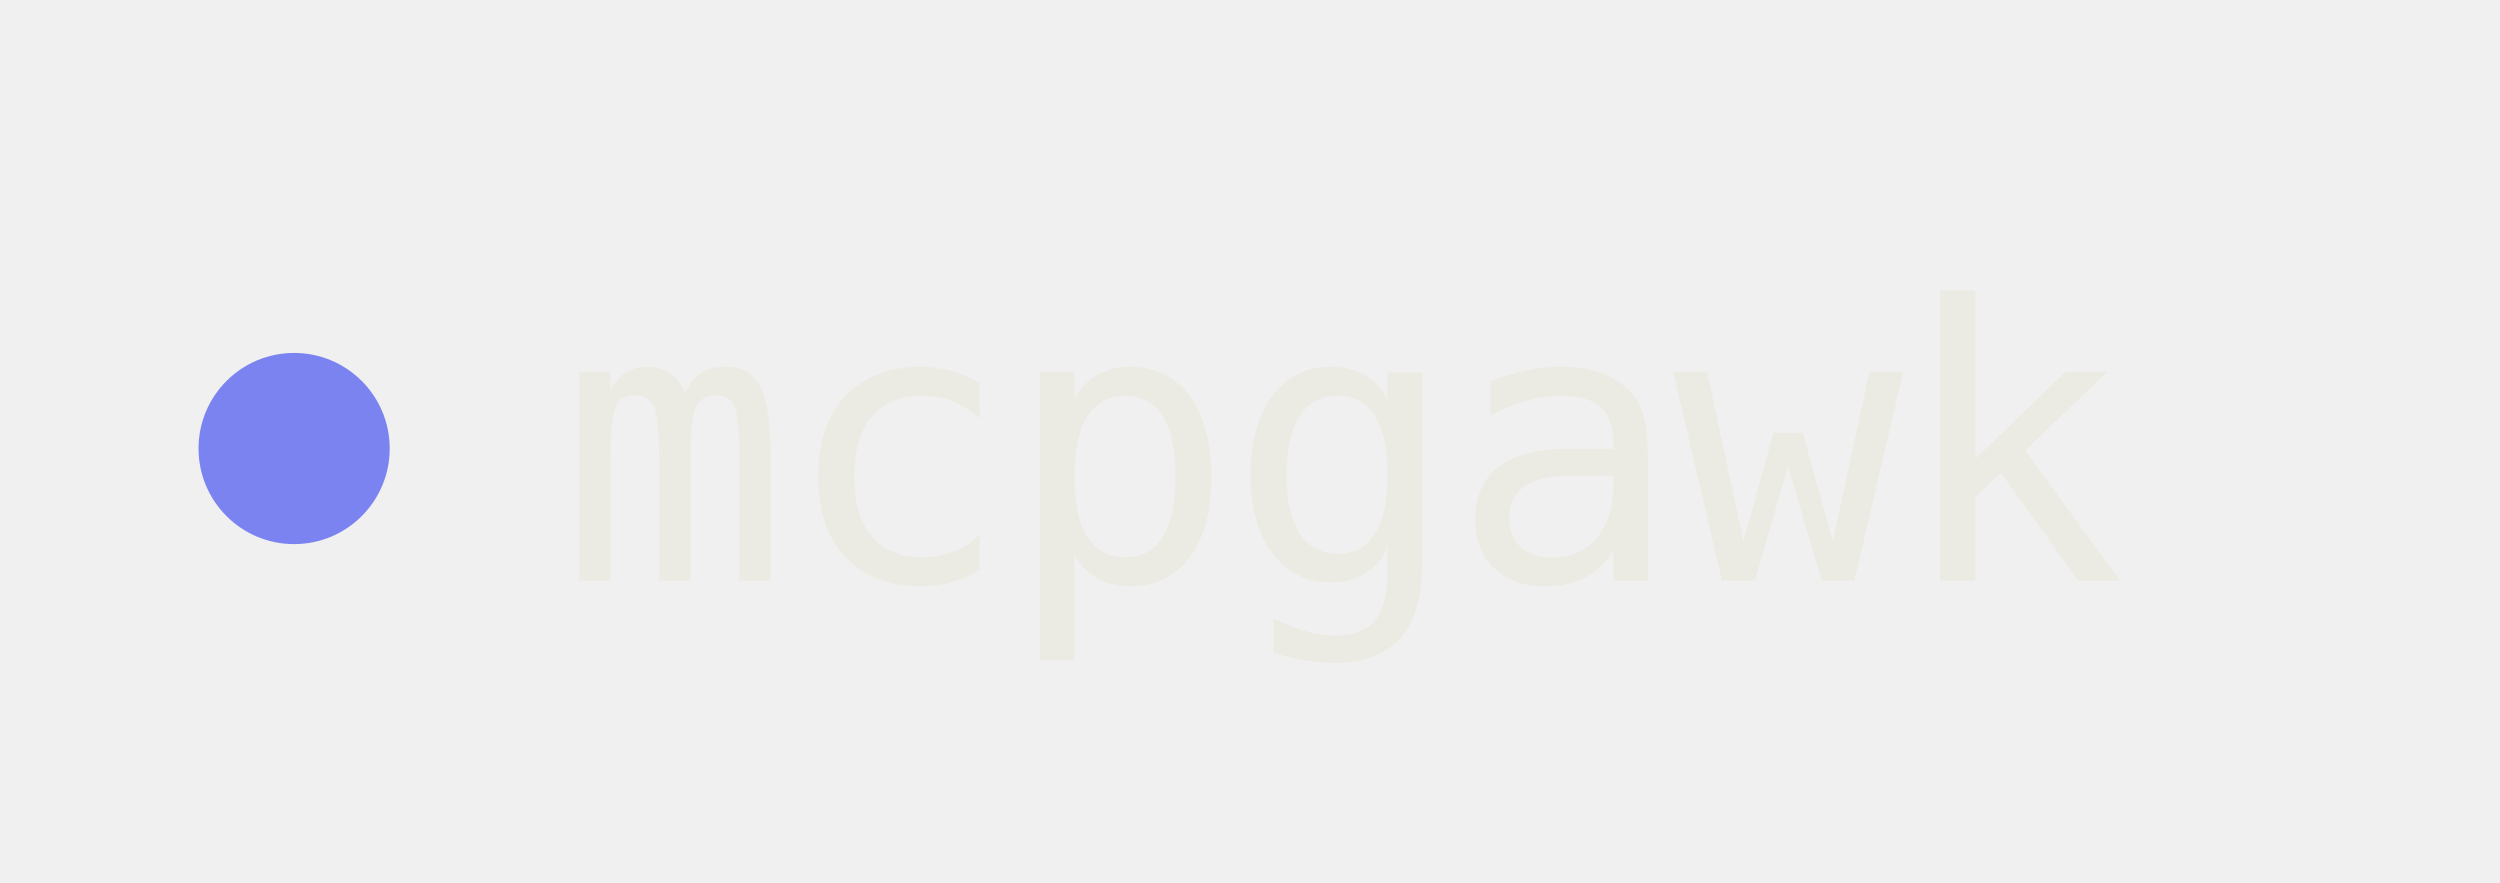
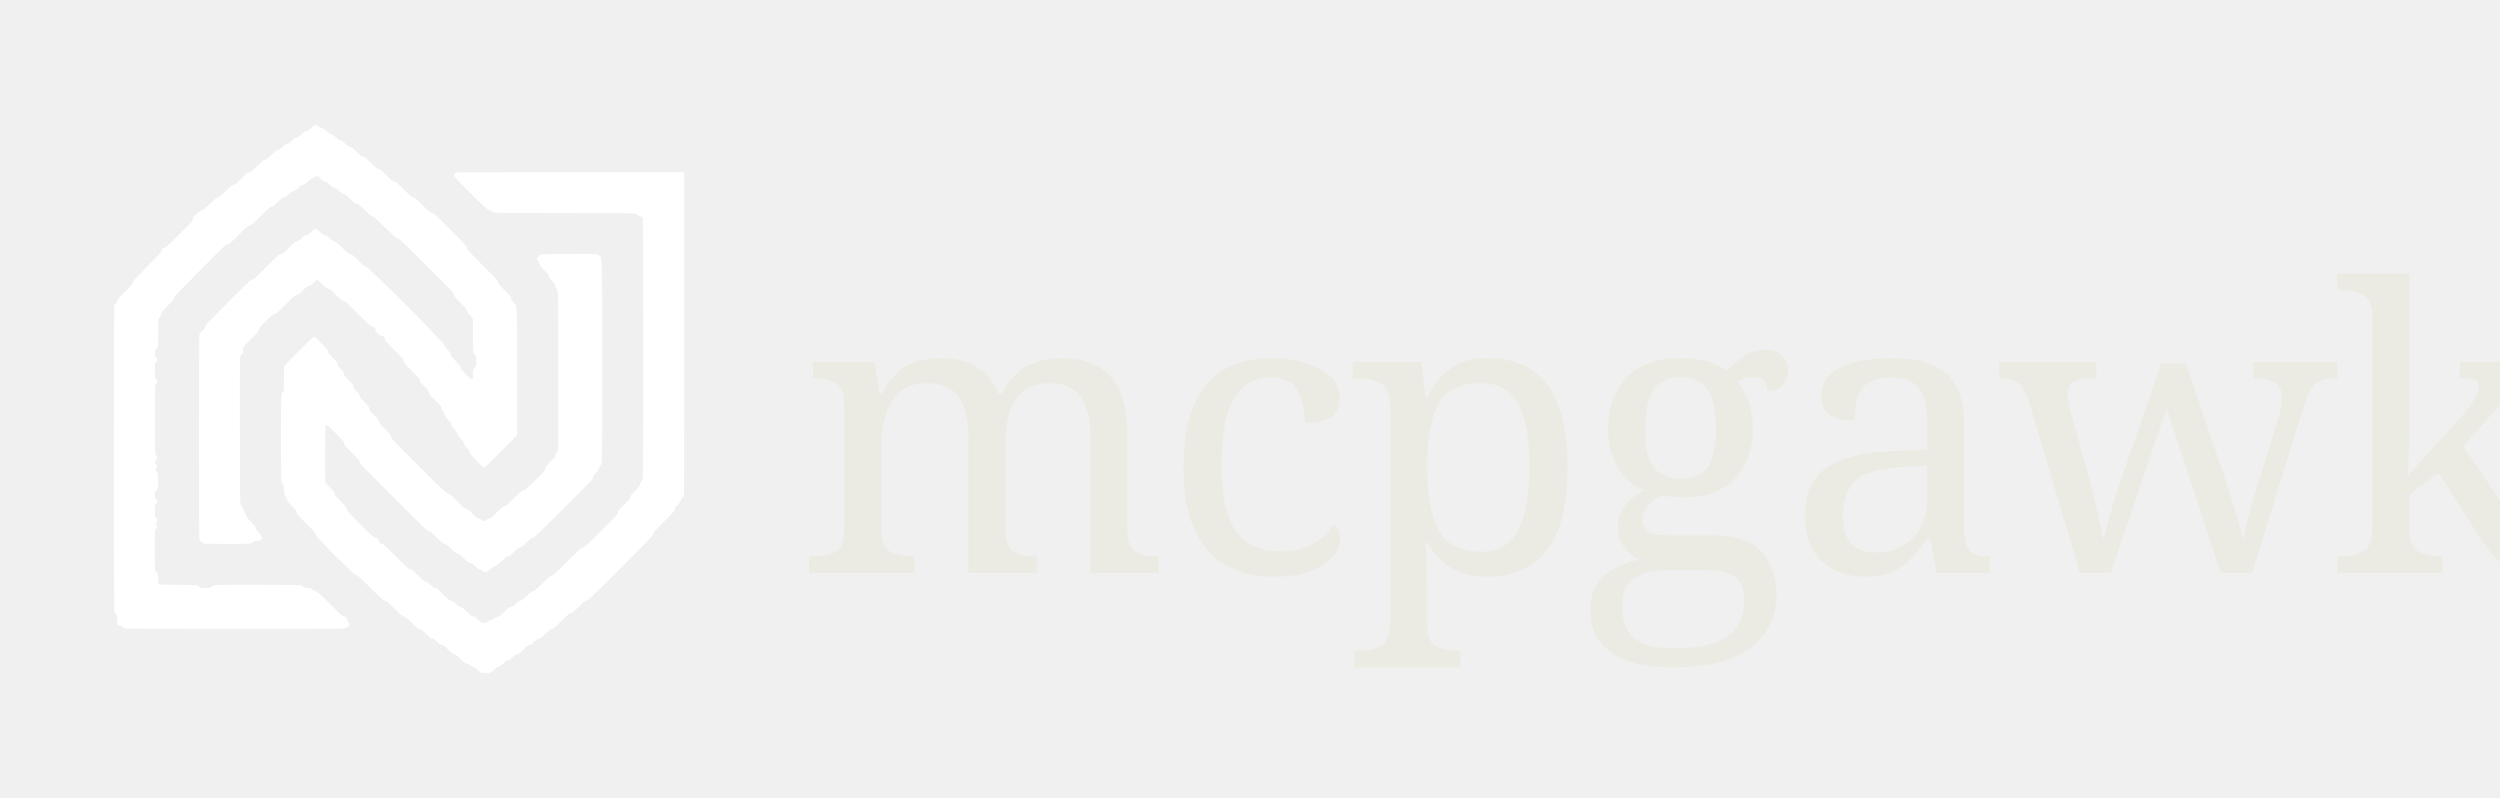
- <svg xmlns="http://www.w3.org/2000/svg" viewBox="0 0 340 120" role="img" aria-label="mcpgawk">
-   <circle cx="40" cy="61" r="13" fill="#7B83F0" />
-   <text x="76" y="61" dominant-baseline="central" font-family="'SF Mono','JetBrains Mono',Menlo,Consolas,monospace" font-size="52" letter-spacing="-1" fill="#ECEBE3">mcpgawk</text>
+ <svg xmlns="http://www.w3.org/2000/svg" viewBox="0 0 470 150" role="img" aria-label="mcpgawk">
+   <g transform="translate(15,15) scale(0.0698)">
+     <path fill="#FFFFFF" fill-rule="evenodd" d="M1080.5 1596.85 C1079.4 1596.24 1075.35 1592.68 1071.5 1588.92 C1065.75 1583.32 1063.63 1581.9 1059.62 1581.01 C1056.66 1580.36 1053.2 1578.61 1050.81 1576.57 C1048.13 1574.27 1045.4 1572.99 1042.19 1572.51 C1037.87 1571.87 1036.55 1570.87 1025.46 1559.91 C1014.58 1549.16 1012.96 1547.93 1008.66 1547.13 C1004.37 1546.33 1002.71 1545.07 991.69 1534.27 C980.3 1523.09 979.16 1522.25 974.58 1521.56 C970.23 1520.91 968.76 1519.95 961.59 1513.08 C954.77 1506.55 952.8 1505.22 949.08 1504.63 C945.15 1504 943.35 1502.63 932.55 1492.05 C922.42 1482.13 919.77 1480.05 916.46 1479.45 C910.27 1478.33 909.44 1477.7 892.98 1461.43 C878.7 1447.33 877.1 1446.04 872.98 1445.41 C868.79 1444.77 867.16 1443.4 848 1424.44 C833.56 1410.15 826.61 1403.96 824.5 1403.49 C822.85 1403.12 820.15 1402.41 818.5 1401.91 C816.52 1401.32 804.43 1389.93 783.03 1368.53 C751.55 1337.04 750.41 1336.02 745.5 1335 C737.6 1333.36 636.54 1232.3 635.12 1224.61 C634.24 1219.93 633.18 1218.69 610.15 1195.61 C586.8 1172.21 584 1168.74 584 1163.27 C584 1161.3 581.11 1157.76 571.89 1148.43 C560.89 1137.3 559.69 1135.73 558.88 1131.37 C558.3 1128.27 556.95 1125.5 555.05 1123.54 C550.78 1119.11 550 1116.1 550 1104 C550 1093.12 550 1093.12 546 1088.5 C542 1083.88 542 1083.88 542 965.58 C542 847.28 542 847.28 546 842.74 C550 838.19 550 838.19 550 806.16 C550 788.07 550.42 773.03 550.96 771.6 C552.49 767.59 628.36 692 630.87 692 C633.28 692 633.65 692.34 653.45 712.69 C667 726.61 668.31 728.27 669.13 732.65 C669.93 736.96 671.16 738.58 681.88 749.46 C693.03 760.78 693.78 761.8 694.46 766.47 C695.11 770.93 695.99 772.26 702.99 779.47 C709.66 786.34 710.89 788.15 711.49 792 C712.13 796.05 713.39 797.7 724.02 808.51 C731.37 815.98 736.06 821.55 736.42 823.26 C736.74 824.77 737.26 827.22 737.57 828.71 C737.89 830.24 741.28 834.6 745.29 838.66 C752.89 846.35 753.82 847.83 753.93 852.38 C753.99 854.68 756.51 857.82 766.36 867.88 C778.03 879.8 778.76 880.78 779.45 885.5 C780.13 890.22 780.83 891.16 791.81 902.2 C803.93 914.39 804.81 915.62 804.93 920.41 C804.99 922.78 807.99 926.34 821.41 939.91 C835.59 954.25 837.91 957.04 838.54 960.5 C838.94 962.7 839.72 965.4 840.28 966.5 C840.83 967.6 873.74 1000.96 913.41 1040.64 C987.66 1114.89 987.74 1114.97 994.92 1114.99 C995.71 1115 1005.61 1124.19 1016.92 1135.42 C1030.61 1149 1038.42 1156.03 1040.25 1156.42 C1041.76 1156.74 1044.04 1157.21 1045.3 1157.47 C1046.57 1157.73 1052.31 1162.7 1058.05 1168.53 C1068.95 1179.58 1071.29 1181.29 1076.87 1182.36 C1078.72 1182.71 1081.77 1184.35 1083.65 1186 C1087.91 1189.74 1089.77 1189.76 1094.35 1186.12 C1096.34 1184.54 1100.11 1182.71 1102.73 1182.06 C1106.97 1181.01 1109.29 1179.1 1123.52 1164.99 C1138.12 1150.5 1139.93 1149.04 1143.93 1148.4 C1149.01 1147.58 1150.69 1146.15 1174.02 1122.73 C1184.11 1112.61 1190.5 1106.95 1192.27 1106.58 C1193.77 1106.26 1196.24 1105.74 1197.75 1105.43 C1201.2 1104.72 1251.57 1054.99 1253.61 1050.28 C1254.37 1048.51 1255 1045.88 1255 1044.43 C1255 1042.41 1257.75 1039 1266.75 1029.84 C1273.21 1023.27 1278.67 1017.71 1278.87 1017.49 C1279.07 1017.27 1279.63 1014.99 1280.11 1012.43 C1280.69 1009.32 1282.14 1006.48 1284.44 1003.94 C1286.33 1001.84 1288.15 998.63 1288.48 996.81 C1288.8 994.99 1288.94 897.6 1288.79 780.4 C1288.5 567.3 1288.5 567.3 1284.78 563.17 C1282.73 560.91 1280.81 557.91 1280.53 556.53 C1280.24 555.14 1279.74 552.78 1279.43 551.29 C1279.11 549.76 1275.72 545.4 1271.71 541.34 C1264.11 533.65 1263.18 532.17 1263.07 527.62 C1263.01 525.32 1260.49 522.18 1250.64 512.12 C1239.32 500.56 1238.22 499.11 1237.6 494.9 C1237.12 491.67 1236.04 489.45 1233.96 487.46 C1229.93 483.6 1230.14 480.57 1234.75 476.28 C1242.67 468.92 1235.9 469.53 1312.95 469.18 C1397.85 468.78 1393.48 468.45 1401.13 475.89 C1407 481.6 1407 481.6 1407 757.66 C1407 1033.72 1407 1033.72 1403.5 1037.43 C1401.58 1039.47 1399.75 1042.35 1399.44 1043.82 C1399.13 1045.29 1398.64 1047.62 1398.36 1049 C1398.08 1050.38 1394.28 1055.16 1389.92 1059.63 C1384.21 1065.49 1382 1068.47 1382 1070.31 C1382 1071.72 1381.56 1074.02 1381.03 1075.42 C1379.57 1079.25 1226.48 1231.86 1223.48 1232.49 C1222.11 1232.77 1219.79 1233.26 1218.3 1233.57 C1216.66 1233.91 1210.9 1238.75 1203.55 1245.94 C1192.97 1256.31 1190.97 1257.83 1187.17 1258.47 C1182.48 1259.26 1179.57 1261.54 1165.63 1275.27 C1161.3 1279.53 1156.69 1283.24 1155.38 1283.51 C1154.07 1283.78 1151.79 1284.26 1150.3 1284.57 C1148.66 1284.91 1142.9 1289.75 1135.55 1296.94 C1124.98 1307.29 1122.97 1308.83 1119.18 1309.47 C1115.7 1310.06 1113.1 1311.75 1105.89 1318.1 C1094.83 1327.84 1091.45 1328.35 1084 1321.44 C1082.62 1320.16 1079.26 1318.61 1076.51 1318 C1072.33 1317.07 1070.3 1315.69 1063.94 1309.51 C1059.77 1305.45 1055.16 1301.88 1053.68 1301.56 C1052.21 1301.25 1049.79 1300.74 1048.3 1300.43 C1046.66 1300.09 1040.9 1295.25 1033.55 1288.06 C1022.8 1277.52 1021.02 1276.17 1017 1275.5 C1012.98 1274.83 1011.2 1273.48 1000.46 1262.96 C990.42 1253.12 987.77 1251.05 984.46 1250.45 C978.24 1249.33 977.41 1248.69 961 1232.41 C946.52 1218.05 945.18 1216.97 940.6 1216.11 C935.75 1215.21 934.65 1214.16 844.85 1124.34 C755.34 1034.81 754 1033.42 754 1029.56 C754 1025.81 753.15 1024.79 733.12 1004.57 C712.68 983.94 712.24 983.4 711.55 978.5 C710.87 973.58 710.5 973.14 688.6 951.25 C665.54 928.19 665.52 928.17 662.63 930.28 C661.03 931.45 660.32 997.61 660.99 1083.41 C660.99 1084.5 666.21 1090.59 673.11 1097.57 C684.15 1108.74 685.31 1110.26 686.13 1114.66 C686.97 1119.17 688.11 1120.58 702.96 1135.5 C713.47 1146.06 719.08 1152.43 719.44 1154.25 C719.75 1155.76 720.26 1158.24 720.58 1159.75 C721.4 1163.66 789.63 1231.65 793.62 1232.54 C802.68 1234.56 805 1236.6 805 1242.59 C805 1246.23 808.87 1249.56 814.04 1250.39 C818.27 1251.06 820.18 1252.76 851.5 1284.01 C883.49 1315.93 884.66 1316.96 889.6 1318.02 C894.38 1319.03 895.72 1320.12 910.6 1334.97 C920.99 1345.34 927.45 1351.04 929.25 1351.42 C930.76 1351.74 933.21 1352.25 934.68 1352.56 C936.16 1352.88 940.78 1356.45 944.97 1360.53 C951.43 1366.82 953.33 1368.09 957.63 1369.01 C962.35 1370.03 963.73 1371.15 978.08 1385.55 C992.97 1400.5 994.66 1401.74 1002.43 1403.47 C1004.17 1403.86 1008.47 1407.16 1013 1411.56 C1019.49 1417.88 1021.35 1419.13 1025.4 1419.88 C1029.7 1420.69 1031.32 1421.91 1041.83 1432.28 C1053.09 1443.38 1057.05 1445.97 1062.82 1445.99 C1063.55 1446 1067.91 1449.6 1072.5 1454 C1080.85 1462 1080.85 1462 1088.7 1462 C1096.26 1462 1096.75 1461.86 1101.69 1458.14 C1104.69 1455.89 1108.48 1454.02 1110.81 1453.65 C1113.2 1453.26 1116.44 1451.64 1118.89 1449.59 C1121.35 1447.54 1124.61 1445.9 1127.09 1445.48 C1131.43 1444.75 1135.08 1441.85 1148 1428.86 C1155.27 1421.56 1156.8 1420.57 1162.45 1419.55 C1165.54 1418.99 1168.05 1417.23 1173.99 1411.45 C1180.4 1405.21 1182.34 1403.91 1186.57 1403 C1191.07 1402.03 1192.81 1400.73 1203.81 1390.02 C1215.11 1379.04 1216.42 1378.06 1220.78 1377.44 C1225.3 1376.79 1226.35 1375.92 1246 1356.42 C1265.43 1337.14 1266.77 1336.02 1271.59 1334.99 C1276.54 1333.93 1277.69 1332.9 1313.06 1297.48 C1333.07 1277.45 1350.58 1260.62 1351.97 1260.08 C1353.36 1259.54 1356.3 1258.63 1358.5 1258.07 C1363.6 1256.77 1448.47 1172.47 1449.44 1167.75 C1449.75 1166.24 1450.26 1163.76 1450.58 1162.25 C1450.95 1160.45 1456.59 1154.05 1466.79 1143.81 C1482.93 1127.62 1483.81 1126.48 1483.93 1121.62 C1483.99 1119.32 1486.52 1116.17 1496.5 1106 C1505.94 1096.38 1509 1092.63 1509 1090.7 C1509 1086.74 1510.81 1082.82 1514.31 1079.19 C1517.5 1075.89 1517.5 1075.89 1517.5 723.98 C1517.5 404.41 1517.35 371.93 1515.92 370.49 C1515.05 369.62 1511.95 368.28 1509.03 367.51 C1506.11 366.74 1502.55 365.01 1501.11 363.68 C1499.67 362.34 1497.52 360.74 1496.32 360.12 C1494.72 359.3 1442.98 359 1305.5 359 C1165.6 359 1116.3 358.7 1114.68 357.85 C1113.48 357.22 1111.02 355.42 1109.22 353.85 C1107.41 352.28 1105.03 351 1103.93 351 C1102.83 351 1100.49 350.39 1098.72 349.65 C1094.95 348.07 1010.22 263.68 1008.88 260.18 C1007.65 256.94 1008.77 253.32 1011.75 250.98 C1014.25 249.02 1016.6 249 1321.13 249 L1628 249 L1628 686 C1628 1113.79 1627.96 1123 1626.11 1123 C1622.8 1123 1620.04 1126.26 1619.13 1131.25 C1618.27 1135.94 1615.71 1139.46 1606.44 1148.68 C1604.11 1151 1603.06 1153.15 1602.55 1156.68 C1601.86 1161.39 1601.2 1162.15 1572.98 1190.5 C1553.16 1210.42 1543.95 1220.36 1543.56 1222.25 C1543.25 1223.76 1542.76 1226.15 1542.47 1227.56 C1542.11 1229.25 1512.95 1259.07 1456.01 1315.96 C1370.08 1401.82 1370.08 1401.82 1364.79 1402.95 C1359.79 1404.02 1358.64 1404.94 1343.48 1419.99 C1328.9 1434.47 1327.07 1435.97 1323.1 1436.6 C1318.04 1437.41 1314.58 1440.24 1297.04 1457.98 C1279.64 1475.58 1275.97 1478.59 1270.97 1479.39 C1267.18 1479.99 1265.23 1481.49 1254.5 1492 C1243.77 1502.51 1241.82 1504.01 1238.03 1504.61 C1233.77 1505.29 1228.79 1508.93 1220.26 1517.59 C1217.88 1520.01 1215.78 1521.06 1212.26 1521.57 C1207.85 1522.21 1206.62 1523.13 1195.49 1534.09 C1184.68 1544.74 1182.99 1546.03 1178.49 1547 C1174.32 1547.91 1172.19 1549.32 1165.57 1555.57 C1161.2 1559.69 1156.59 1563.27 1155.32 1563.53 C1154.04 1563.79 1151.79 1564.25 1150.32 1564.56 C1148.84 1564.88 1144.22 1568.45 1140.03 1572.53 C1133.63 1578.76 1131.65 1580.1 1127.46 1581 C1123.36 1581.89 1121.21 1583.3 1115.05 1589.14 C1110.95 1593.02 1106.54 1596.61 1105.24 1597.1 C1101.92 1598.36 1082.92 1598.17 1080.5 1596.85 Z M121.5 1477.81 C120.4 1477.19 118.1 1475.47 116.39 1473.99 C114.65 1472.49 111.43 1471 109.12 1470.64 C101.91 1469.48 101 1467.71 100.99 1454.75 C100.97 1441.87 99.99 1438.95 95.24 1437.54 C92 1436.59 92 1436.59 92 1020.79 C92 613.79 92.04 605 93.89 605 C97.2 605 99.96 601.74 100.87 596.77 C101.89 591.18 102.97 589.9 125.67 567.32 C135.69 557.34 142.13 550.15 142.46 548.57 C142.76 547.15 143.25 544.76 143.56 543.25 C143.95 541.34 155.48 529.08 181.45 503 C217.79 466.49 218.8 465.38 219.43 460.87 C220.23 455.25 222.09 453.44 228 452.51 C232.3 451.84 234.08 450.23 267.76 416.66 C287.15 397.33 303.2 380.84 303.42 380.01 C303.64 379.18 304.11 376.81 304.46 374.75 C305.56 368.21 323.05 351.73 330.07 350.61 C334 349.98 335.94 348.4 350.95 333.59 C366.46 318.29 367.79 317.22 372.11 316.59 C376.41 315.96 377.78 314.88 392.11 300.82 C409.29 283.97 409.88 283.51 415.5 282.53 C418.97 281.92 421.62 279.73 435.5 265.96 C450.43 251.15 451.84 250.01 456.59 248.99 C461.32 247.98 462.82 246.78 477.97 231.94 C486.94 223.14 495.32 215.75 496.63 215.49 C497.93 215.22 500.21 214.74 501.7 214.43 C503.34 214.09 509.12 209.23 516.53 201.97 C527.25 191.46 529.18 190 532.99 189.39 C537.18 188.71 541.61 185.44 551.27 175.86 C553.12 174.02 555.59 172.88 558.75 172.41 C562.86 171.79 564.48 170.72 571.53 163.97 C578.2 157.58 580.35 156.12 583.91 155.52 C588.13 154.8 590.15 153.3 601.8 142.24 C604.09 140.06 606.52 138.89 609.78 138.41 C613.86 137.79 615.5 136.7 622.65 129.85 C632.66 120.27 635.91 119.58 643.01 125.51 C645.32 127.44 648.28 129.24 649.6 129.51 C650.92 129.78 653.21 130.25 654.68 130.56 C656.16 130.88 660.77 134.45 664.94 138.51 C671.29 144.68 673.34 146.07 677.5 147 C681.66 147.93 683.71 149.32 690.04 155.47 C695.95 161.23 698.46 162.99 701.55 163.55 C707.33 164.59 708.78 165.52 716.51 173.1 C722.42 178.9 724.26 180.11 728.31 180.87 C732.64 181.67 734.26 182.9 745.31 193.73 C756.78 204.98 757.82 205.75 762.51 206.45 C767.3 207.16 768.15 207.83 784 223.45 C799.21 238.44 800.85 239.77 804.98 240.41 C809.09 241.04 810.71 242.34 824.98 256.43 C841.46 272.72 842.27 273.34 848.5 274.45 C852.01 275.09 855.01 277.67 873.03 295.54 C892.22 314.58 893.85 315.95 898.03 316.59 C902.2 317.23 903.85 318.61 923 337.56 C937.44 351.85 944.39 358.04 946.5 358.51 C948.15 358.88 950.86 359.59 952.52 360.09 C954.55 360.7 969.63 375.14 998.66 404.25 C1041.78 447.5 1041.78 447.5 1042.47 452.5 C1043.15 457.5 1043.15 457.5 1084.68 499.12 C1125.03 539.56 1126.24 540.88 1127.12 545.6 C1127.96 550.13 1129.1 551.53 1144.51 567.04 C1157.41 580.02 1161 584.2 1161 586.25 C1161 591 1163.05 594.41 1170.57 602.14 C1178 609.77 1178 609.77 1178 783.6 L1178 957.43 L1135.75 1000.01 C1092.57 1043.53 1090.16 1045.71 1087.19 1044.08 C1083.1 1041.83 1052.12 1009.37 1051.58 1006.75 C1051.26 1005.24 1050.75 1002.82 1050.45 1001.37 C1050.15 999.93 1046.32 995.01 1041.95 990.45 C1034.95 983.14 1034 981.71 1034 978.45 C1034 975.19 1033.08 973.81 1026.08 966.63 C1021.5 961.93 1017.91 957.34 1017.58 955.75 C1017.26 954.24 1016.75 951.79 1016.44 950.32 C1016.12 948.84 1012.54 944.21 1008.44 940 C1002.13 933.52 1000.87 931.65 1000.12 927.63 C999.37 923.59 998.11 921.73 991.68 915.12 C987.5 910.83 983.88 906.17 983.56 904.68 C983.25 903.21 982.78 900.92 982.51 899.6 C982.24 898.28 980.5 895.39 978.65 893.17 C976.52 890.63 975.03 887.55 974.59 884.82 C973.97 880.9 972.4 878.98 957.58 864 C941.8 848.06 941.22 847.33 940.54 842.5 C939.86 837.77 939.19 836.86 928.19 825.8 C916.06 813.6 915.19 812.38 915.07 807.57 C915.01 805.14 911.46 801.08 894 783.5 C877.04 766.42 873 761.83 873 759.64 C873 754.11 869.65 749.97 847.11 727.71 C823.51 704.41 822 702.69 822 699.02 C822 694.15 819.29 691.2 813.76 690.05 C806.24 688.49 797.42 679.96 796.42 673.29 C795.67 668.28 793.11 665 789.97 665 C784.97 665 779.8 660.58 750 630.79 C716.98 597.78 716.88 597.69 710.5 596.54 C707.05 595.91 704.24 593.59 690 579.54 C674.58 564.32 673.2 563.22 668.92 562.59 C664.72 561.98 663.37 560.96 652.92 550.46 C646.22 543.74 640.71 539 639.58 539 C638.51 539 634.18 542.37 629.94 546.5 C624.43 551.86 621.5 554 619.68 554 C615.06 554 612.63 555.72 600.72 567.36 C589.87 577.98 588.57 578.94 584.22 579.56 C579.66 580.22 578.64 581.1 554.5 605.01 C531.31 627.99 529.18 629.84 525.14 630.5 C520.14 631.32 517.91 633.2 496.79 654.48 C484.06 667.3 483.03 668.62 482.41 672.89 C481.78 677.27 480.71 678.55 460.88 698.57 C440 719.65 440 719.65 440 727.76 C440 735.78 439.95 735.93 436.04 740.45 C433.87 742.96 431.83 746.48 431.51 748.26 C431.19 750.04 431.06 839.75 431.21 947.6 C431.5 1143.7 431.5 1143.7 435.22 1147.83 C437.27 1150.09 439.19 1153.09 439.47 1154.47 C439.76 1155.86 440.22 1158.08 440.49 1159.4 C440.76 1160.72 442.5 1163.61 444.35 1165.83 C446.45 1168.33 447.98 1171.46 448.4 1174.09 C448.99 1177.8 450.56 1179.84 460.97 1190.47 C468.23 1197.88 473.09 1203.66 473.43 1205.3 C473.74 1206.79 474.25 1209.18 474.55 1210.63 C474.85 1212.07 478.68 1216.99 483.05 1221.55 C491.9 1230.79 492.88 1233.71 488.73 1238.52 C486.72 1240.86 485.54 1241.22 478.1 1241.73 C470.89 1242.23 469.29 1242.68 466.61 1245.01 C460.67 1250.16 462.93 1250 397.52 1250 C346.28 1250 335.45 1249.76 333.2 1248.58 C330.08 1246.95 323.75 1240.51 322.12 1237.32 C320.49 1234.13 320.52 688.77 322.16 685.68 C322.79 684.48 326.34 680.54 330.04 676.92 C336.81 670.29 337.34 669.4 338.41 662.99 C338.92 659.96 347.37 651.11 399.75 598.78 C457.9 540.68 460.69 538.05 464.88 537.39 C470.41 536.52 471.01 535.98 507.67 499.32 C536.26 470.72 536.93 470.13 541.67 469.45 C546.27 468.79 547.26 468 562.59 452.83 C577.13 438.44 579.16 436.78 583.78 435.56 C588.52 434.31 601 425.06 601 422.8 C601 421.62 606.18 419.25 610.52 418.43 C613.6 417.85 616.28 415.95 622.66 409.84 C634.06 398.93 635.81 398.93 647.42 409.87 C654.73 416.76 656.37 417.83 660.55 418.46 C664.74 419.08 666.32 420.12 673.46 426.96 C680.3 433.52 682.31 434.88 686.05 435.5 C690.1 436.18 691.97 437.69 707 452.48 C722.85 468.06 723.7 468.73 728.5 469.45 C733.31 470.16 734.13 470.82 750 486.48 C765.22 501.5 766.85 502.82 771 503.47 C778.24 504.61 981.71 708.08 983.12 715.59 C983.91 719.82 985.04 721.5 991.45 727.99 C995.78 732.37 999.11 736.65 999.44 738.25 C999.75 739.76 1000.26 742.21 1000.57 743.7 C1000.91 745.34 1005.75 751.1 1012.94 758.45 C1023.45 769.18 1024.83 770.99 1025.5 774.98 C1026.17 778.98 1027.61 780.87 1038.84 792.48 C1053.19 807.31 1055.25 808.65 1058.18 805.03 C1059.93 802.87 1060.07 801.68 1059.46 794.32 C1058.54 783.31 1059.33 779.9 1064.04 774.45 C1068 769.88 1068 769.88 1068 757.94 C1068 746.01 1068 746.01 1064.54 742.18 C1059.09 736.14 1059.1 736.27 1059.09 690.31 C1059.09 666.77 1059.06 646.43 1059.04 645.13 C1059.01 643.55 1056.36 640.03 1051.11 634.63 C1044.36 627.68 1043.11 625.85 1042.49 622 C1041.82 617.86 1040.46 616.17 1025.51 601 C1009.87 585.11 1009.23 584.31 1008.53 579.5 C1007.8 574.5 1007.8 574.5 934.55 501.31 C884.6 451.4 860.46 427.94 858.65 427.56 C857.19 427.25 854.76 426.74 853.25 426.43 C851.37 426.04 841.3 416.71 821.5 397.03 C794.42 370.11 792.21 368.16 788.14 367.5 C783.28 366.71 781.24 365.02 761.97 345.79 C751.17 335.02 750.14 334.25 745.5 333.55 C740.88 332.86 739.77 332.04 728.47 320.97 C721.11 313.76 715.34 308.91 713.7 308.57 C712.21 308.26 709.99 307.79 708.75 307.54 C707.51 307.28 703.35 303.91 699.5 300.05 C692.91 293.44 690.69 292.12 683.58 290.53 C681.91 290.16 677.62 286.96 673.58 283.07 C665.7 275.5 663.37 274 659.45 274 C657.47 274 654.77 272.05 649.06 266.5 C640.47 258.14 639.03 257.71 633.86 261.97 C631.88 263.6 628.38 265.35 626.09 265.87 C622.16 266.75 618.61 269.47 608.73 279.17 C606.9 280.97 604.38 282.12 601.25 282.59 C597.14 283.21 595.52 284.28 588.38 291.12 C581.59 297.62 579.48 299.06 575.94 299.62 C571.82 300.28 567.33 303.61 557.73 313.14 C555.86 314.99 553.43 316.11 550.23 316.57 C545.86 317.21 544.59 318.15 533.49 329.09 C522.59 339.83 521.02 341.02 516.4 342.01 C511.54 343.05 510.22 344.18 486.77 367.48 C465.4 388.72 461.73 391.96 458.36 392.56 C452.11 393.69 451.57 394.15 426.5 419.09 C403.71 441.77 402.26 443.02 397.7 443.87 C395.07 444.36 392.72 444.93 392.48 445.13 C385.18 451.53 254.52 583.22 253.9 584.82 C253.4 586.09 253 588.3 253 589.72 C253 591.73 249.31 596.04 236.59 608.91 C222.41 623.25 220.09 626.04 219.46 629.5 C218.55 634.52 217.45 636.76 214.13 640.31 C211.5 643.13 211.5 643.13 211 681.52 C210.5 719.91 210.5 719.91 206.5 724 C202.5 728.1 202.5 728.1 202.5 736.49 C202.5 744.61 202.61 745 205.75 748.24 C209.62 752.24 209.85 754.85 206.58 757.92 C202.27 761.97 201.86 764.5 202.19 784.69 C202.5 803.67 202.5 803.67 205.75 807.37 C209.83 812.01 209.83 813.99 205.75 818.63 C202.5 822.33 202.5 822.33 202.5 915.11 C202.5 1007.89 202.5 1007.89 205.75 1011.24 C209.89 1015.51 209.84 1017.8 205.5 1023 C201.1 1028.26 201.1 1030.74 205.5 1036 C209.67 1040.99 209.78 1042.12 206.5 1046.41 C203.29 1050.62 203.36 1051.75 207.03 1056 C211.13 1060.75 211.17 1061.02 210.81 1082.77 C210.5 1101.91 210.5 1101.91 206.53 1105.97 C200.03 1112.62 200.22 1125.36 206.9 1131.41 C209.58 1133.84 209.58 1137.16 206.9 1139.59 C202.63 1143.46 202 1146.2 202 1161 C202 1175.8 202.63 1178.54 206.9 1182.41 C209.63 1184.88 209.55 1186.21 206.37 1191.02 C203.73 1195 203.73 1195 206.37 1198.81 C209.55 1203.4 209.65 1205.1 206.9 1207.59 C201.95 1212.07 202 1211.45 202 1267.05 C202 1320.69 202.37 1326 206.13 1326 C209.23 1326 210.99 1332.61 211 1344.21 C211 1361.44 205.05 1359.69 265.38 1360.15 C311.47 1360.5 315.84 1360.68 318.07 1362.3 C328.35 1369.77 326.44 1369.18 339.05 1368.82 C350.6 1368.5 350.6 1368.5 354.86 1364.85 C360.63 1359.91 365.93 1359.73 493.54 1360.16 C589.56 1360.48 595.73 1360.61 598.04 1362.28 C599.4 1363.26 602.03 1365.18 603.9 1366.53 C606.67 1368.55 608.48 1369 613.71 1369 C620.65 1369 622.74 1369.76 627.78 1374.15 C629.59 1375.72 631.97 1377 633.07 1377 C638 1377 643.32 1381.57 673.51 1411.76 C705.69 1443.95 708.12 1445.96 714.68 1445.99 C716.64 1446 720 1451.09 720 1454.04 C720 1455.74 721.35 1458.43 723.5 1461 C725.42 1463.3 727 1465.76 727 1466.46 C727 1468.4 723.14 1472.89 718.69 1476.11 C714.7 1479 714.7 1479 419.1 1478.97 C201.6 1478.95 122.97 1478.64 121.5 1477.81 Z" />
+   </g>
+   <text x="150" y="79" dominant-baseline="central" font-family="Sentient, 'Sentient-Fallback', Georgia, 'Iowan Old Style', serif" font-size="74" font-weight="500" letter-spacing="-1.5" fill="#ECEBE3">mcpgawk</text>
</svg>
